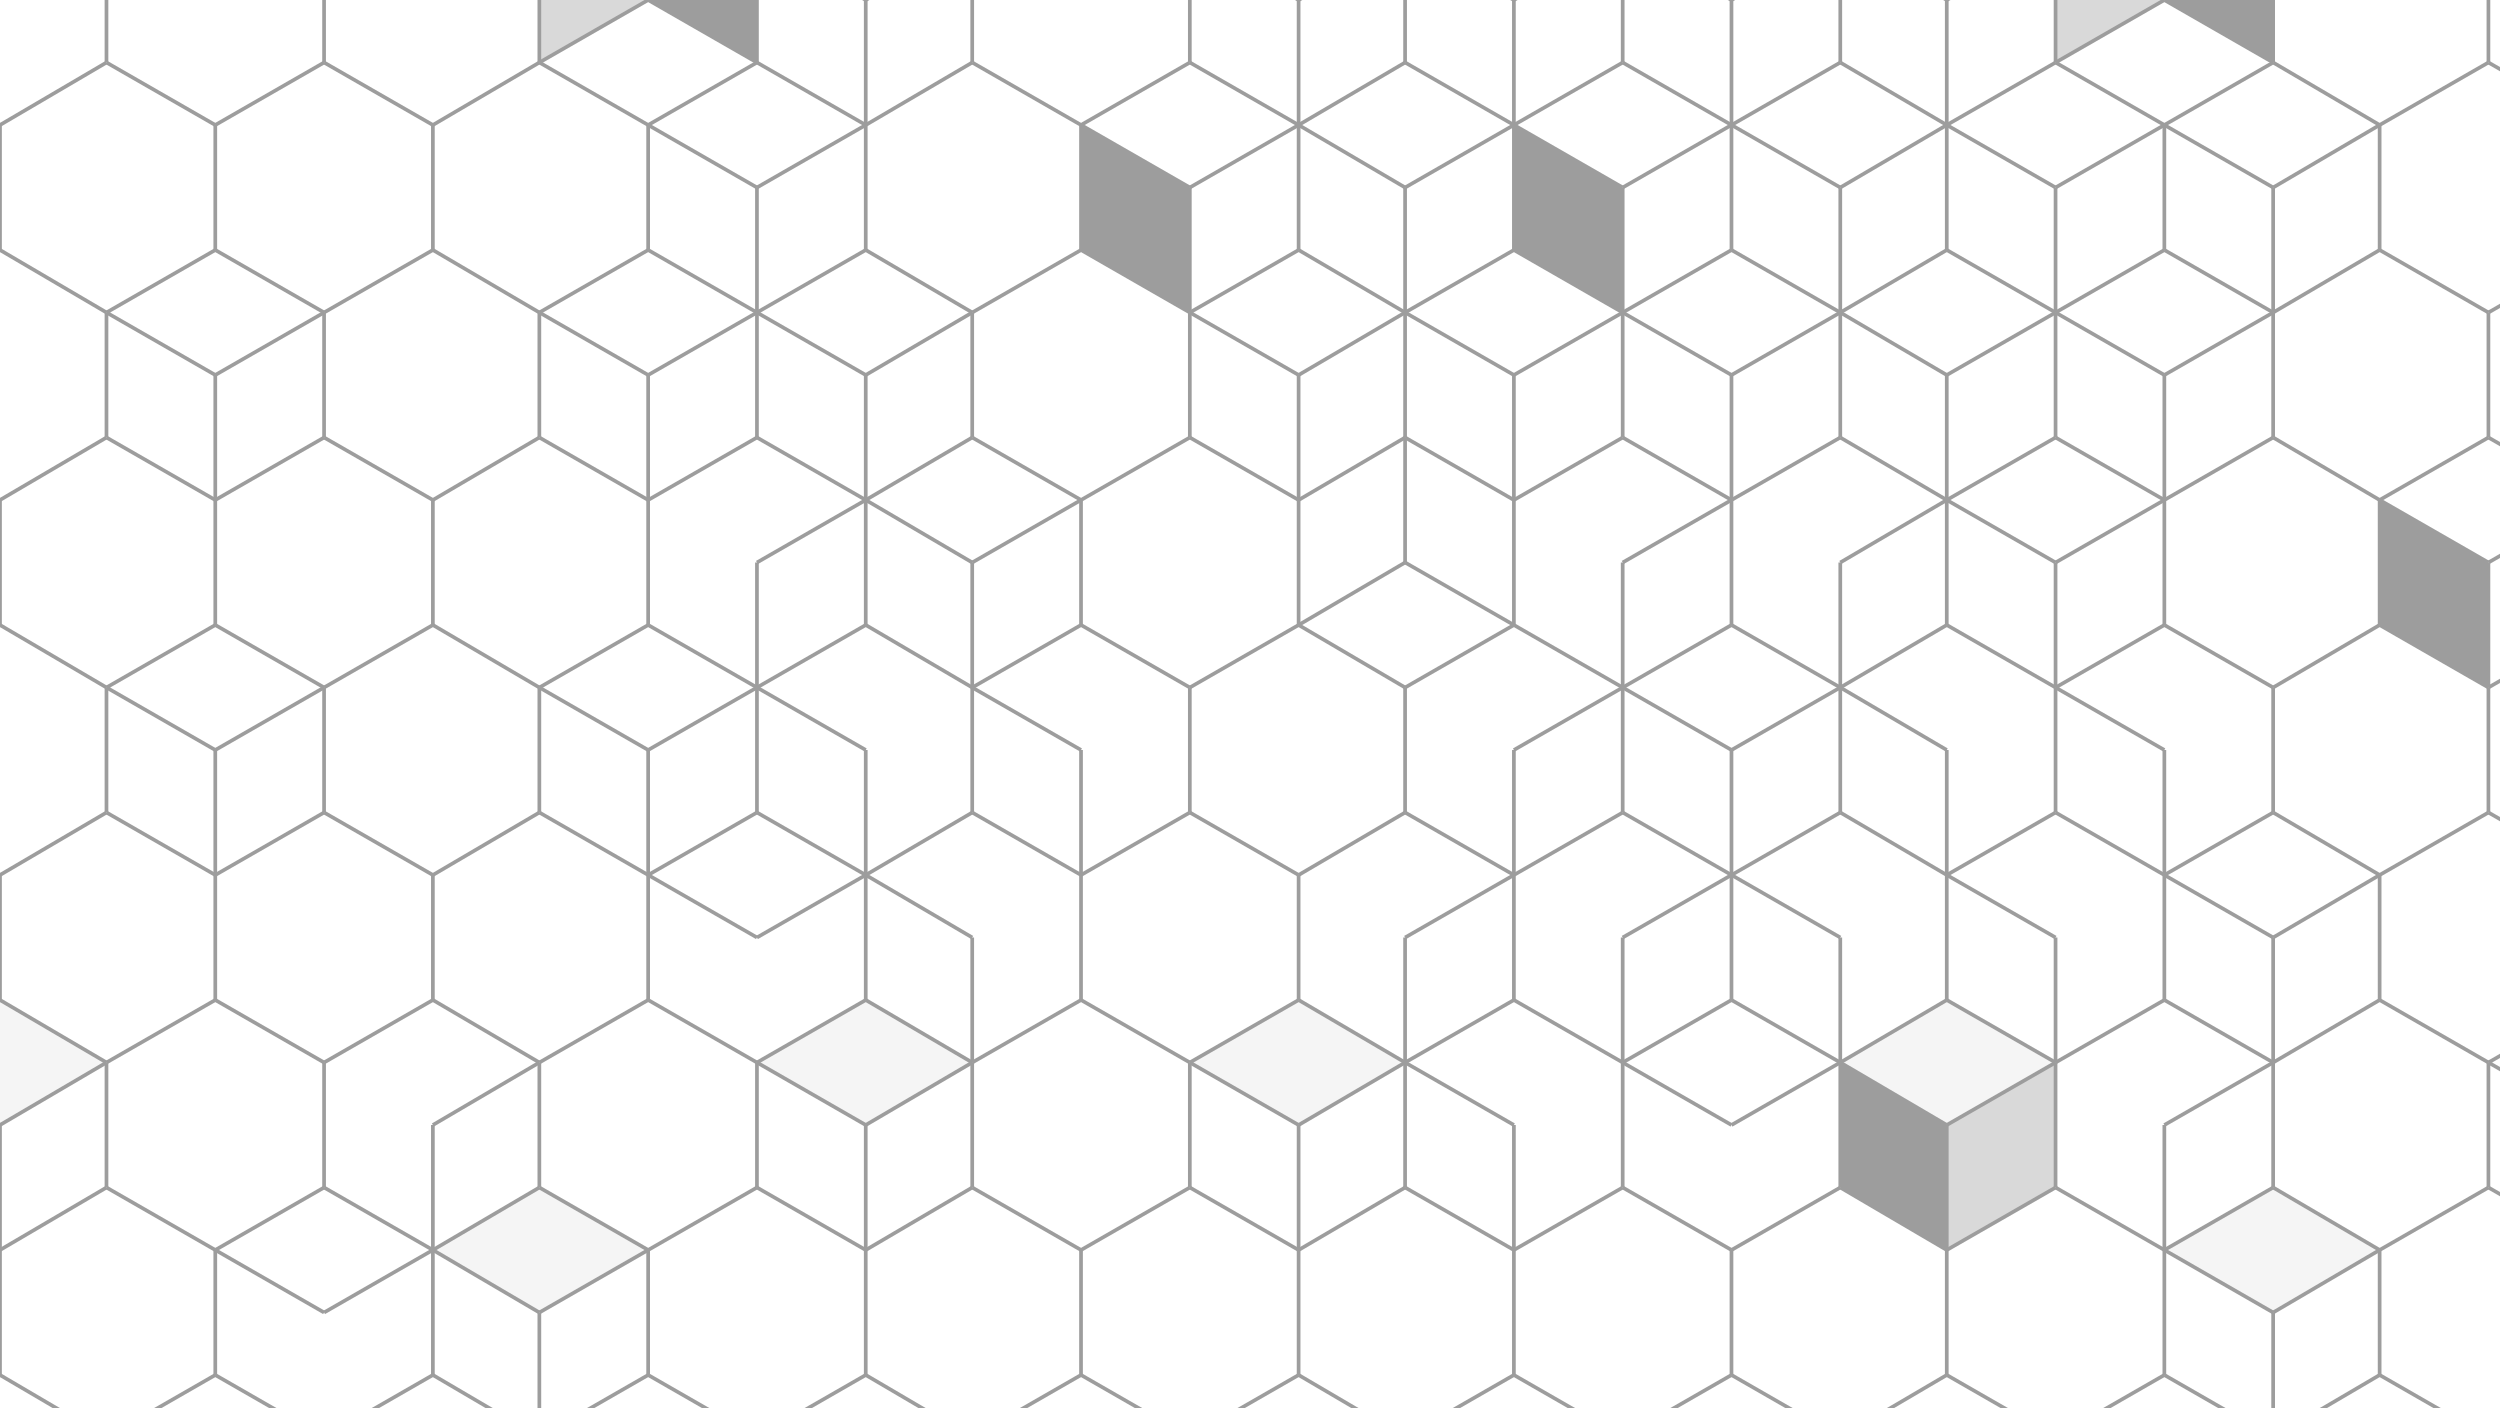
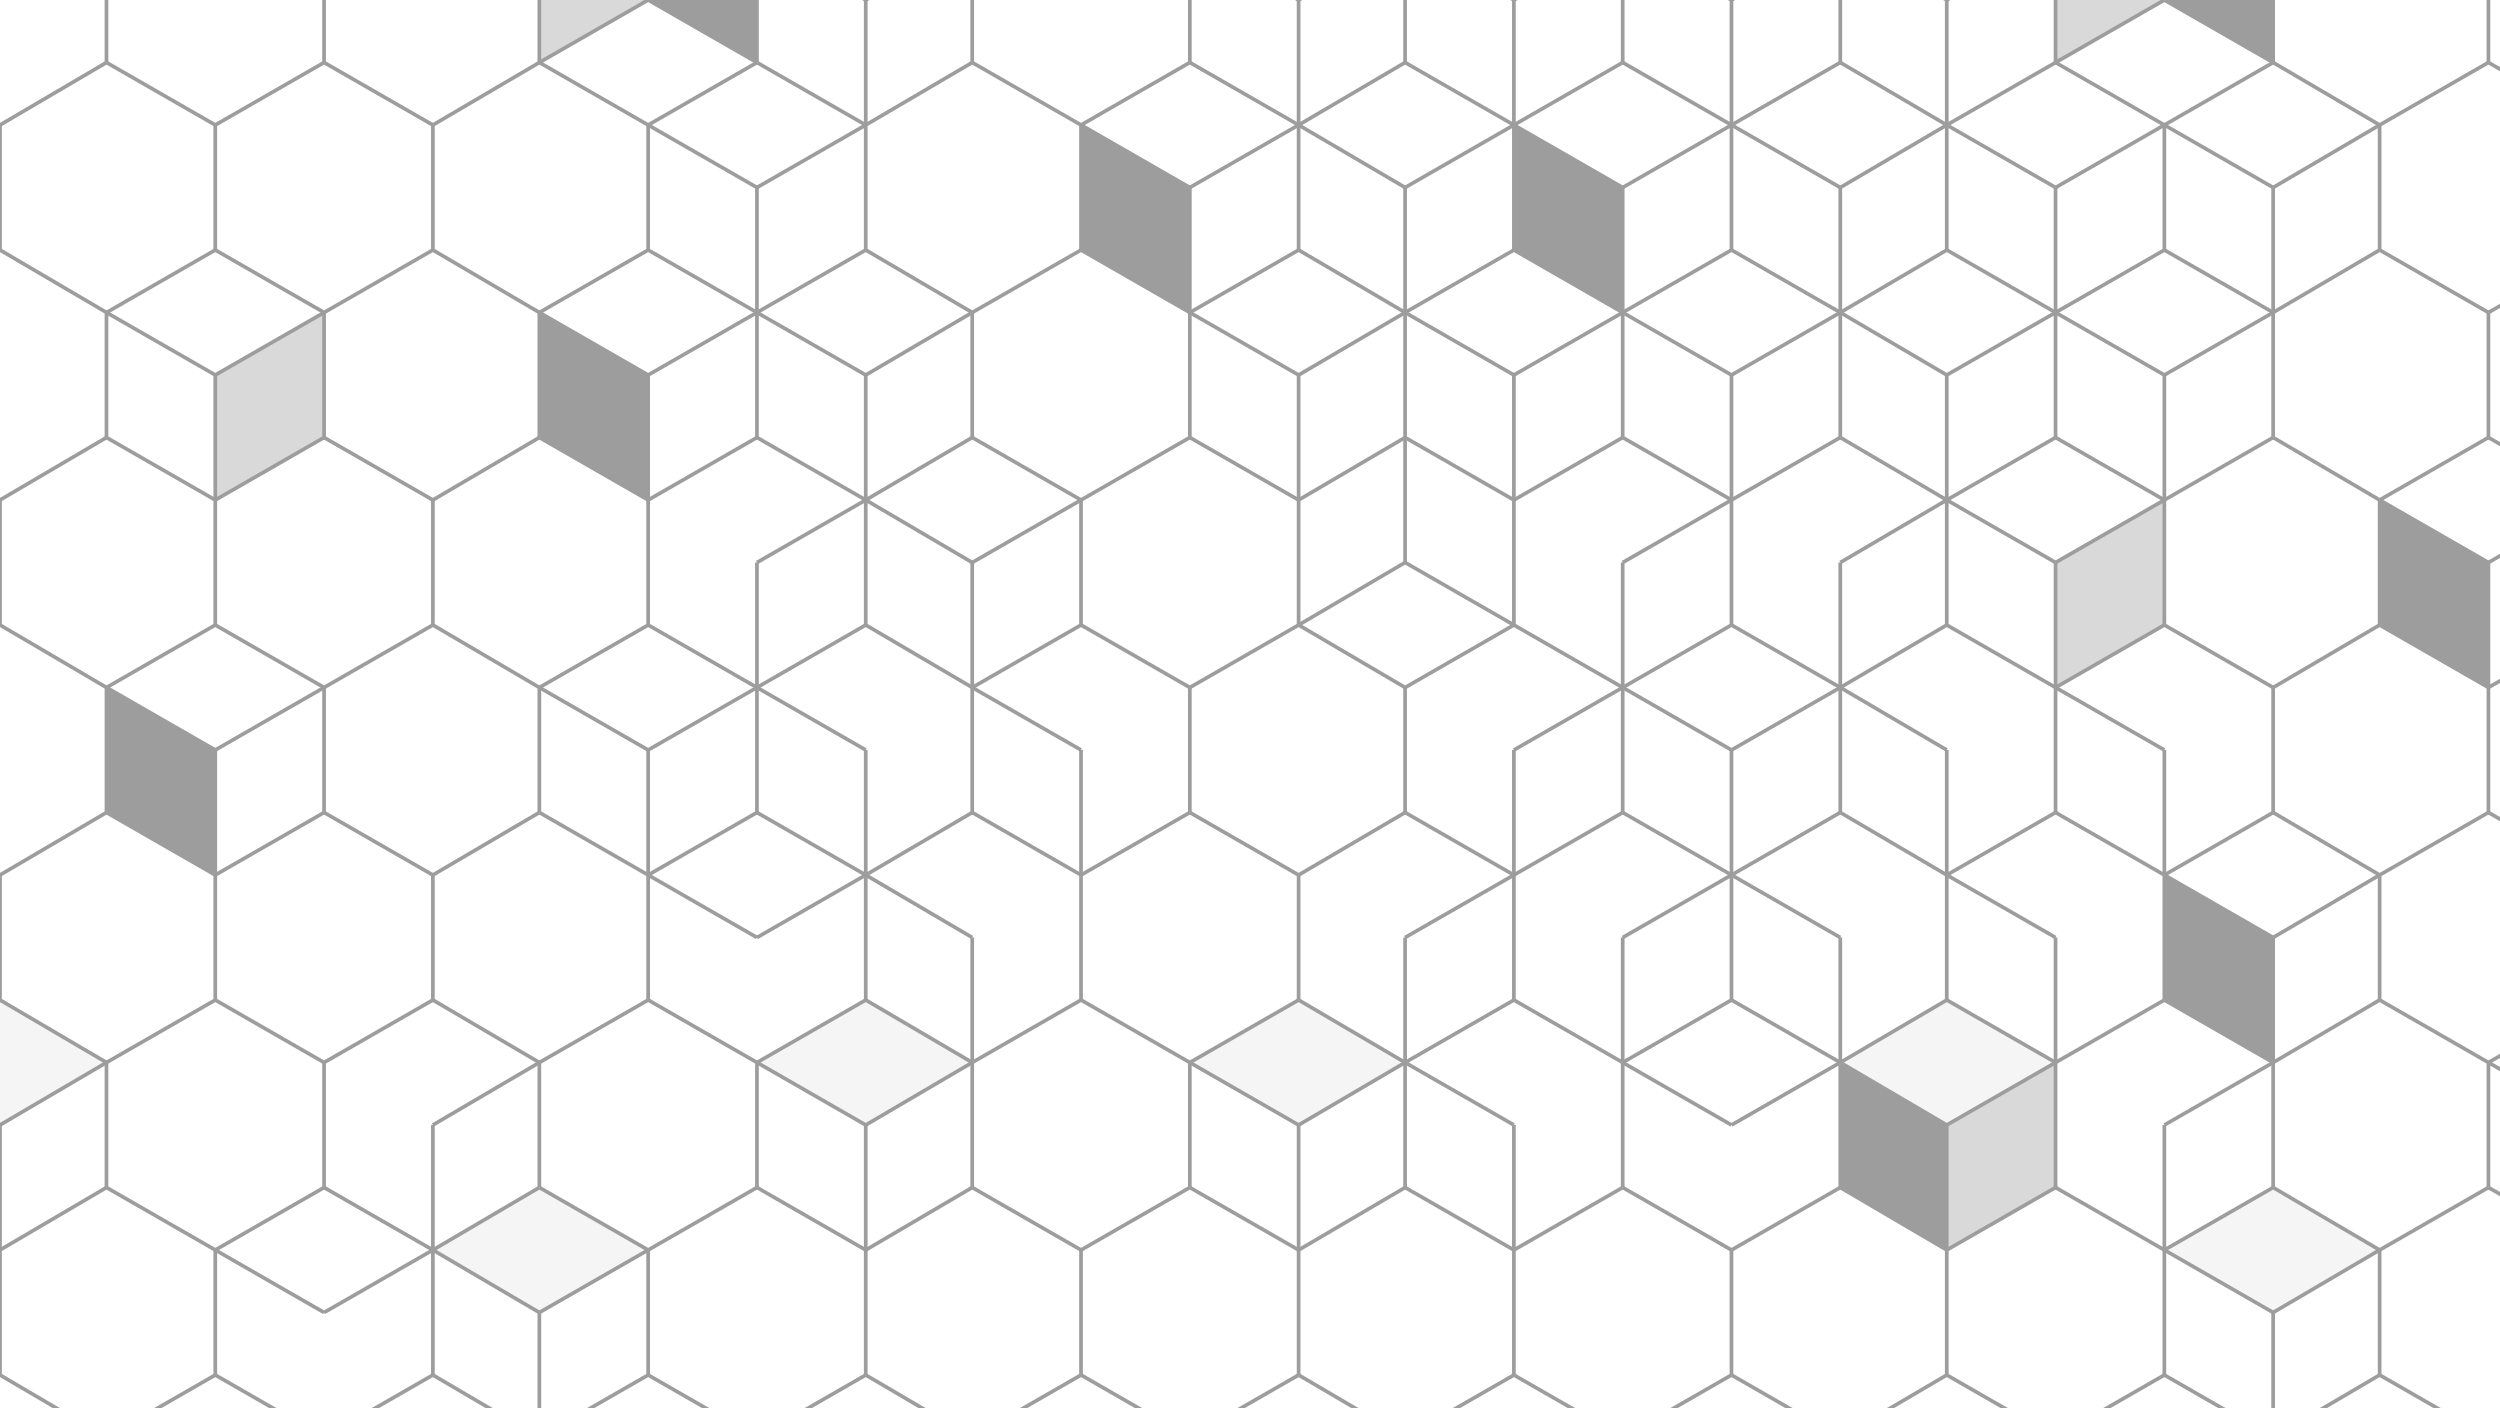
<svg xmlns="http://www.w3.org/2000/svg" width="1080" height="608" viewBox="0 0 1080 608">
  <g id="mesh">
    <g id="flaechen">
      <polygon points="-46,-81 -46,-27 -93,-54 -93,-108" fill="#9D9D9D" />
      <polygon points="-46,-81 0,-108 0,-54 -46,-27" fill="#D9D9D9" />
      <polygon points="-46,-81 -93,-108 -46,-135 0,-108" fill="#F5F5F5" />
      <polygon points="140,-81 187,-108 187,-54 140,-27" fill="#D9D9D9" />
      <polygon points="327,-81 280,-108 327,-135 374,-108" fill="#F5F5F5" />
      <polygon points="420,-81 420,-27 374,-54 374,-108" fill="#9D9D9D" />
      <polygon points="607,-81 607,-27 561,-54 561,-108" fill="#9D9D9D" />
      <polygon points="607,-81 654,-108 654,-54 607,-27" fill="#D9D9D9" />
      <polygon points="607,-81 561,-108 607,-135 654,-108" fill="#F5F5F5" />
      <polygon points="701,-81 748,-108 748,-54 701,-27" fill="#D9D9D9" />
      <polygon points="795,-81 748,-108 795,-135 841,-108" fill="#F5F5F5" />
      <polygon points="1075,-81 1075,-27 1028,-54 1028,-108" fill="#9D9D9D" />
      <polygon points="1262,-81 1262,-27 1215,-54 1215,-108" fill="#9D9D9D" />
      <polygon points="1262,-81 1309,-108 1309,-54 1262,-27" fill="#D9D9D9" />
      <polygon points="1262,-81 1215,-108 1262,-135 1309,-108" fill="#F5F5F5" />
      <polygon points="280,0 280,-54 233,-27 233,27" fill="#D9D9D9" />
      <polygon points="280,0 327,27 327,-27 280,-54" fill="#9D9D9D" />
      <polygon points="935,0 935,-54 888,-27 888,27" fill="#D9D9D9" />
      <polygon points="935,0 982,27 982,-27 935,-54" fill="#9D9D9D" />
      <polygon points="514,81 514,135 467,108 467,54" fill="#9D9D9D" />
      <polygon points="701,81 701,135 654,108 654,54" fill="#9D9D9D" />
      <polygon points="1169,81 1169,135 1122,108 1122,54" fill="#9D9D9D" />
      <polygon points="-93,162 -93,216 -140,189 -140,135" fill="#9D9D9D" />
+       <polygon points="93,162 140,135 140,189 93,216" fill="#D9D9D9" />
+       <polygon points="280,162 280,216 233,189 233,135" fill="#9D9D9D" />
      <polygon points="1215,162 1262,135 1262,189 1215,216" fill="#D9D9D9" />
+       <polygon points="888,243 935,216 935,270 888,297" fill="#D9D9D9" />
      <polygon points="1075,243 1075,297 1028,270 1028,216" fill="#9D9D9D" />
      <polygon points="-93,324 -93,270 -140,297 -140,351" fill="#D9D9D9" />
      <polygon points="-93,324 -46,351 -46,297 -93,270" fill="#9D9D9D" />
+       <polygon points="93,324 93,378 46,351 46,297" fill="#9D9D9D" />
      <polygon points="1215,324 1215,270 1169,297 1169,351" fill="#D9D9D9" />
      <polygon points="1215,324 1262,351 1262,297 1215,270" fill="#9D9D9D" />
+       <polygon points="982,405 982,459 935,432 935,378" fill="#9D9D9D" />
      <polygon points="0,486 -46,459 0,432 46,459" fill="#F5F5F5" />
      <polygon points="374,486 327,459 374,432 420,459" fill="#F5F5F5" />
      <polygon points="561,486 514,459 561,432 607,459" fill="#F5F5F5" />
      <polygon points="841,486 841,540 795,513 795,459" fill="#9D9D9D" />
      <polygon points="841,486 888,459 888,513 841,540" fill="#D9D9D9" />
      <polygon points="841,486 795,459 841,432 888,459" fill="#F5F5F5" />
      <polygon points="1122,486 1169,459 1169,513 1122,540" fill="#D9D9D9" />
      <polygon points="233,567 187,540 233,513 280,540" fill="#F5F5F5" />
      <polygon points="982,567 935,540 982,513 1028,540" fill="#F5F5F5" />
      <polygon points="1262,567 1262,621 1215,594 1215,540" fill="#9D9D9D" />
      <polygon points="-93,648 -93,702 -140,675 -140,621" fill="#9D9D9D" />
      <polygon points="748,648 748,702 701,675 701,621" fill="#9D9D9D" />
      <polygon points="1122,648 1075,621 1122,594 1169,621" fill="#F5F5F5" />
      <polygon points="46,729 46,783 0,756 0,702" fill="#9D9D9D" />
      <polygon points="46,729 93,702 93,756 46,783" fill="#D9D9D9" />
      <polygon points="46,729 0,702 46,675 93,702" fill="#F5F5F5" />
      <polygon points="327,729 280,702 327,675 374,702" fill="#F5F5F5" />
      <polygon points="514,729 514,783 467,756 467,702" fill="#9D9D9D" />
      <polygon points="514,729 561,702 561,756 514,783" fill="#D9D9D9" />
      <polygon points="514,729 467,702 514,675 561,702" fill="#F5F5F5" />
      <polygon points="982,729 1028,702 1028,756 982,783" fill="#D9D9D9" />
      <polygon points="1262,729 1262,783 1215,756 1215,702" fill="#9D9D9D" />
      <polygon points="1262,729 1309,702 1309,756 1262,783" fill="#D9D9D9" />
      <polygon points="1262,729 1215,702 1262,675 1309,702" fill="#F5F5F5" />
    </g>
    <g id="raster" stroke="#9D9D9D" stroke-width="1.6" fill="none">
      <line x1="-140" y1="-27" x2="-140" y2="27" />
      <line x1="-140" y1="-27" x2="-93" y2="-54" />
      <line x1="-140" y1="27" x2="-93" y2="54" />
      <line x1="-140" y1="135" x2="-140" y2="189" />
      <line x1="-140" y1="135" x2="-93" y2="108" />
      <line x1="-140" y1="189" x2="-93" y2="216" />
      <line x1="-140" y1="297" x2="-140" y2="351" />
      <line x1="-140" y1="297" x2="-93" y2="270" />
      <line x1="-140" y1="351" x2="-93" y2="378" />
      <line x1="-140" y1="459" x2="-140" y2="513" />
      <line x1="-140" y1="459" x2="-93" y2="432" />
      <line x1="-140" y1="513" x2="-93" y2="540" />
      <line x1="-140" y1="621" x2="-140" y2="675" />
      <line x1="-140" y1="621" x2="-93" y2="594" />
      <line x1="-140" y1="675" x2="-93" y2="702" />
      <line x1="-93" y1="-108" x2="-93" y2="-54" />
      <line x1="-93" y1="-108" x2="-46" y2="-135" />
      <line x1="-93" y1="-54" x2="-46" y2="-27" />
      <line x1="-93" y1="54" x2="-93" y2="108" />
      <line x1="-93" y1="54" x2="-46" y2="27" />
      <line x1="-93" y1="108" x2="-46" y2="135" />
      <line x1="-93" y1="216" x2="-93" y2="270" />
      <line x1="-93" y1="216" x2="-46" y2="189" />
      <line x1="-93" y1="270" x2="-46" y2="297" />
      <line x1="-93" y1="378" x2="-93" y2="432" />
      <line x1="-93" y1="378" x2="-46" y2="351" />
      <line x1="-93" y1="432" x2="-46" y2="459" />
      <line x1="-93" y1="540" x2="-93" y2="594" />
      <line x1="-93" y1="540" x2="-46" y2="513" />
      <line x1="-93" y1="594" x2="-46" y2="621" />
      <line x1="-93" y1="702" x2="-93" y2="756" />
      <line x1="-93" y1="702" x2="-46" y2="675" />
      <line x1="-93" y1="756" x2="-46" y2="783" />
      <line x1="-46" y1="-135" x2="0" y2="-108" />
      <line x1="-46" y1="-27" x2="-46" y2="27" />
      <line x1="-46" y1="-27" x2="0" y2="-54" />
      <line x1="-46" y1="27" x2="0" y2="54" />
      <line x1="-46" y1="135" x2="-46" y2="189" />
      <line x1="-46" y1="135" x2="0" y2="108" />
      <line x1="-46" y1="189" x2="0" y2="216" />
      <line x1="-46" y1="297" x2="-46" y2="351" />
      <line x1="-46" y1="297" x2="0" y2="270" />
      <line x1="-46" y1="351" x2="0" y2="378" />
      <line x1="-46" y1="459" x2="-46" y2="513" />
      <line x1="-46" y1="459" x2="0" y2="432" />
      <line x1="-46" y1="513" x2="0" y2="540" />
      <line x1="-46" y1="621" x2="-46" y2="675" />
      <line x1="-46" y1="621" x2="0" y2="594" />
      <line x1="-46" y1="675" x2="0" y2="702" />
      <line x1="-46" y1="783" x2="0" y2="756" />
      <line x1="0" y1="-108" x2="0" y2="-54" />
      <line x1="0" y1="-108" x2="46" y2="-135" />
      <line x1="0" y1="-54" x2="46" y2="-27" />
      <line x1="0" y1="54" x2="0" y2="108" />
      <line x1="0" y1="54" x2="46" y2="27" />
      <line x1="0" y1="108" x2="46" y2="135" />
      <line x1="0" y1="216" x2="0" y2="270" />
      <line x1="0" y1="216" x2="46" y2="189" />
      <line x1="0" y1="270" x2="46" y2="297" />
      <line x1="0" y1="378" x2="0" y2="432" />
      <line x1="0" y1="378" x2="46" y2="351" />
      <line x1="0" y1="432" x2="46" y2="459" />
      <line x1="0" y1="540" x2="0" y2="594" />
      <line x1="0" y1="540" x2="46" y2="513" />
      <line x1="0" y1="594" x2="46" y2="621" />
      <line x1="0" y1="702" x2="0" y2="756" />
      <line x1="0" y1="702" x2="46" y2="675" />
      <line x1="0" y1="756" x2="46" y2="783" />
      <line x1="46" y1="-135" x2="93" y2="-108" />
      <line x1="46" y1="-27" x2="46" y2="27" />
      <line x1="46" y1="-27" x2="93" y2="-54" />
      <line x1="46" y1="27" x2="93" y2="54" />
      <line x1="46" y1="135" x2="46" y2="189" />
      <line x1="46" y1="135" x2="93" y2="108" />
      <line x1="46" y1="189" x2="93" y2="216" />
      <line x1="46" y1="297" x2="46" y2="351" />
      <line x1="46" y1="297" x2="93" y2="270" />
      <line x1="46" y1="351" x2="93" y2="378" />
      <line x1="46" y1="459" x2="46" y2="513" />
      <line x1="46" y1="459" x2="93" y2="432" />
      <line x1="46" y1="513" x2="93" y2="540" />
      <line x1="46" y1="621" x2="46" y2="675" />
      <line x1="46" y1="621" x2="93" y2="594" />
      <line x1="46" y1="675" x2="93" y2="702" />
      <line x1="46" y1="783" x2="93" y2="756" />
      <line x1="93" y1="-108" x2="93" y2="-54" />
      <line x1="93" y1="-108" x2="140" y2="-135" />
      <line x1="93" y1="-54" x2="140" y2="-27" />
      <line x1="93" y1="54" x2="93" y2="108" />
      <line x1="93" y1="54" x2="140" y2="27" />
      <line x1="93" y1="108" x2="140" y2="135" />
      <line x1="93" y1="216" x2="93" y2="270" />
      <line x1="93" y1="216" x2="140" y2="189" />
      <line x1="93" y1="270" x2="140" y2="297" />
      <line x1="93" y1="378" x2="93" y2="432" />
      <line x1="93" y1="378" x2="140" y2="351" />
      <line x1="93" y1="432" x2="140" y2="459" />
      <line x1="93" y1="540" x2="93" y2="594" />
      <line x1="93" y1="540" x2="140" y2="513" />
      <line x1="93" y1="594" x2="140" y2="621" />
      <line x1="93" y1="702" x2="93" y2="756" />
      <line x1="93" y1="702" x2="140" y2="675" />
      <line x1="93" y1="756" x2="140" y2="783" />
      <line x1="140" y1="-135" x2="187" y2="-108" />
      <line x1="140" y1="-27" x2="140" y2="27" />
      <line x1="140" y1="-27" x2="187" y2="-54" />
      <line x1="140" y1="27" x2="187" y2="54" />
      <line x1="140" y1="135" x2="140" y2="189" />
      <line x1="140" y1="135" x2="187" y2="108" />
      <line x1="140" y1="189" x2="187" y2="216" />
      <line x1="140" y1="297" x2="140" y2="351" />
      <line x1="140" y1="297" x2="187" y2="270" />
      <line x1="140" y1="351" x2="187" y2="378" />
      <line x1="140" y1="459" x2="140" y2="513" />
      <line x1="140" y1="459" x2="187" y2="432" />
      <line x1="140" y1="513" x2="187" y2="540" />
      <line x1="140" y1="621" x2="140" y2="675" />
      <line x1="140" y1="621" x2="187" y2="594" />
      <line x1="140" y1="675" x2="187" y2="702" />
      <line x1="140" y1="783" x2="187" y2="756" />
      <line x1="187" y1="-108" x2="187" y2="-54" />
      <line x1="187" y1="-108" x2="233" y2="-135" />
      <line x1="187" y1="-54" x2="233" y2="-27" />
      <line x1="187" y1="54" x2="187" y2="108" />
      <line x1="187" y1="54" x2="233" y2="27" />
      <line x1="187" y1="108" x2="233" y2="135" />
      <line x1="187" y1="216" x2="187" y2="270" />
      <line x1="187" y1="216" x2="233" y2="189" />
      <line x1="187" y1="270" x2="233" y2="297" />
      <line x1="187" y1="378" x2="187" y2="432" />
      <line x1="187" y1="378" x2="233" y2="351" />
      <line x1="187" y1="432" x2="233" y2="459" />
      <line x1="187" y1="540" x2="187" y2="594" />
      <line x1="187" y1="540" x2="233" y2="513" />
      <line x1="187" y1="594" x2="233" y2="621" />
      <line x1="187" y1="702" x2="187" y2="756" />
      <line x1="187" y1="702" x2="233" y2="675" />
      <line x1="187" y1="756" x2="233" y2="783" />
      <line x1="233" y1="-135" x2="280" y2="-108" />
      <line x1="233" y1="-27" x2="233" y2="27" />
      <line x1="233" y1="-27" x2="280" y2="-54" />
      <line x1="233" y1="27" x2="280" y2="54" />
      <line x1="233" y1="135" x2="233" y2="189" />
      <line x1="233" y1="135" x2="280" y2="108" />
      <line x1="233" y1="189" x2="280" y2="216" />
      <line x1="233" y1="297" x2="233" y2="351" />
      <line x1="233" y1="297" x2="280" y2="270" />
      <line x1="233" y1="351" x2="280" y2="378" />
      <line x1="233" y1="459" x2="233" y2="513" />
      <line x1="233" y1="459" x2="280" y2="432" />
      <line x1="233" y1="513" x2="280" y2="540" />
      <line x1="233" y1="621" x2="233" y2="675" />
      <line x1="233" y1="621" x2="280" y2="594" />
      <line x1="233" y1="675" x2="280" y2="702" />
      <line x1="233" y1="783" x2="280" y2="756" />
      <line x1="280" y1="-108" x2="280" y2="-54" />
      <line x1="280" y1="-108" x2="327" y2="-135" />
      <line x1="280" y1="-54" x2="327" y2="-27" />
      <line x1="280" y1="54" x2="280" y2="108" />
      <line x1="280" y1="54" x2="327" y2="27" />
      <line x1="280" y1="108" x2="327" y2="135" />
      <line x1="280" y1="216" x2="280" y2="270" />
      <line x1="280" y1="216" x2="327" y2="189" />
      <line x1="280" y1="270" x2="327" y2="297" />
      <line x1="280" y1="378" x2="280" y2="432" />
      <line x1="280" y1="378" x2="327" y2="351" />
      <line x1="280" y1="432" x2="327" y2="459" />
      <line x1="280" y1="540" x2="280" y2="594" />
      <line x1="280" y1="540" x2="327" y2="513" />
      <line x1="280" y1="594" x2="327" y2="621" />
      <line x1="280" y1="702" x2="280" y2="756" />
      <line x1="280" y1="702" x2="327" y2="675" />
      <line x1="280" y1="756" x2="327" y2="783" />
      <line x1="327" y1="-135" x2="374" y2="-108" />
      <line x1="327" y1="-27" x2="327" y2="27" />
      <line x1="327" y1="-27" x2="374" y2="-54" />
      <line x1="327" y1="27" x2="374" y2="54" />
      <line x1="327" y1="135" x2="327" y2="189" />
      <line x1="327" y1="135" x2="374" y2="108" />
      <line x1="327" y1="189" x2="374" y2="216" />
      <line x1="327" y1="297" x2="327" y2="351" />
      <line x1="327" y1="297" x2="374" y2="270" />
      <line x1="327" y1="351" x2="374" y2="378" />
      <line x1="327" y1="459" x2="327" y2="513" />
      <line x1="327" y1="459" x2="374" y2="432" />
      <line x1="327" y1="513" x2="374" y2="540" />
      <line x1="327" y1="621" x2="327" y2="675" />
      <line x1="327" y1="621" x2="374" y2="594" />
      <line x1="327" y1="675" x2="374" y2="702" />
      <line x1="327" y1="783" x2="374" y2="756" />
      <line x1="374" y1="-108" x2="374" y2="-54" />
      <line x1="374" y1="-108" x2="420" y2="-135" />
      <line x1="374" y1="-54" x2="420" y2="-27" />
      <line x1="374" y1="54" x2="374" y2="108" />
      <line x1="374" y1="54" x2="420" y2="27" />
      <line x1="374" y1="108" x2="420" y2="135" />
      <line x1="374" y1="216" x2="374" y2="270" />
      <line x1="374" y1="216" x2="420" y2="189" />
      <line x1="374" y1="270" x2="420" y2="297" />
      <line x1="374" y1="378" x2="374" y2="432" />
      <line x1="374" y1="378" x2="420" y2="351" />
      <line x1="374" y1="432" x2="420" y2="459" />
      <line x1="374" y1="540" x2="374" y2="594" />
      <line x1="374" y1="540" x2="420" y2="513" />
      <line x1="374" y1="594" x2="420" y2="621" />
      <line x1="374" y1="702" x2="374" y2="756" />
      <line x1="374" y1="702" x2="420" y2="675" />
      <line x1="374" y1="756" x2="420" y2="783" />
      <line x1="420" y1="-135" x2="467" y2="-108" />
      <line x1="420" y1="-27" x2="420" y2="27" />
      <line x1="420" y1="-27" x2="467" y2="-54" />
      <line x1="420" y1="27" x2="467" y2="54" />
      <line x1="420" y1="135" x2="420" y2="189" />
      <line x1="420" y1="135" x2="467" y2="108" />
      <line x1="420" y1="189" x2="467" y2="216" />
      <line x1="420" y1="297" x2="420" y2="351" />
      <line x1="420" y1="297" x2="467" y2="270" />
      <line x1="420" y1="351" x2="467" y2="378" />
      <line x1="420" y1="459" x2="420" y2="513" />
      <line x1="420" y1="459" x2="467" y2="432" />
      <line x1="420" y1="513" x2="467" y2="540" />
      <line x1="420" y1="621" x2="420" y2="675" />
      <line x1="420" y1="621" x2="467" y2="594" />
      <line x1="420" y1="675" x2="467" y2="702" />
      <line x1="420" y1="783" x2="467" y2="756" />
      <line x1="467" y1="-108" x2="467" y2="-54" />
      <line x1="467" y1="-108" x2="514" y2="-135" />
      <line x1="467" y1="-54" x2="514" y2="-27" />
      <line x1="467" y1="54" x2="467" y2="108" />
      <line x1="467" y1="54" x2="514" y2="27" />
      <line x1="467" y1="108" x2="514" y2="135" />
      <line x1="467" y1="216" x2="467" y2="270" />
      <line x1="467" y1="216" x2="514" y2="189" />
      <line x1="467" y1="270" x2="514" y2="297" />
      <line x1="467" y1="378" x2="467" y2="432" />
      <line x1="467" y1="378" x2="514" y2="351" />
      <line x1="467" y1="432" x2="514" y2="459" />
      <line x1="467" y1="540" x2="467" y2="594" />
      <line x1="467" y1="540" x2="514" y2="513" />
      <line x1="467" y1="594" x2="514" y2="621" />
      <line x1="467" y1="702" x2="467" y2="756" />
      <line x1="467" y1="702" x2="514" y2="675" />
      <line x1="467" y1="756" x2="514" y2="783" />
      <line x1="514" y1="-135" x2="561" y2="-108" />
      <line x1="514" y1="-27" x2="514" y2="27" />
      <line x1="514" y1="-27" x2="561" y2="-54" />
      <line x1="514" y1="27" x2="561" y2="54" />
      <line x1="514" y1="135" x2="514" y2="189" />
      <line x1="514" y1="135" x2="561" y2="108" />
      <line x1="514" y1="189" x2="561" y2="216" />
      <line x1="514" y1="297" x2="514" y2="351" />
      <line x1="514" y1="297" x2="561" y2="270" />
      <line x1="514" y1="351" x2="561" y2="378" />
      <line x1="514" y1="459" x2="514" y2="513" />
      <line x1="514" y1="459" x2="561" y2="432" />
      <line x1="514" y1="513" x2="561" y2="540" />
      <line x1="514" y1="621" x2="514" y2="675" />
      <line x1="514" y1="621" x2="561" y2="594" />
      <line x1="514" y1="675" x2="561" y2="702" />
      <line x1="514" y1="783" x2="561" y2="756" />
      <line x1="561" y1="-108" x2="561" y2="-54" />
      <line x1="561" y1="-108" x2="607" y2="-135" />
      <line x1="561" y1="-54" x2="607" y2="-27" />
      <line x1="561" y1="54" x2="561" y2="108" />
      <line x1="561" y1="54" x2="607" y2="27" />
      <line x1="561" y1="108" x2="607" y2="135" />
      <line x1="561" y1="216" x2="561" y2="270" />
      <line x1="561" y1="216" x2="607" y2="189" />
      <line x1="561" y1="270" x2="607" y2="297" />
      <line x1="561" y1="378" x2="561" y2="432" />
      <line x1="561" y1="378" x2="607" y2="351" />
      <line x1="561" y1="432" x2="607" y2="459" />
      <line x1="561" y1="540" x2="561" y2="594" />
      <line x1="561" y1="540" x2="607" y2="513" />
      <line x1="561" y1="594" x2="607" y2="621" />
      <line x1="561" y1="702" x2="561" y2="756" />
      <line x1="561" y1="702" x2="607" y2="675" />
      <line x1="561" y1="756" x2="607" y2="783" />
      <line x1="607" y1="-135" x2="654" y2="-108" />
      <line x1="607" y1="-27" x2="607" y2="27" />
      <line x1="607" y1="-27" x2="654" y2="-54" />
      <line x1="607" y1="27" x2="654" y2="54" />
      <line x1="607" y1="135" x2="607" y2="189" />
      <line x1="607" y1="135" x2="654" y2="108" />
      <line x1="607" y1="189" x2="654" y2="216" />
      <line x1="607" y1="297" x2="607" y2="351" />
      <line x1="607" y1="297" x2="654" y2="270" />
      <line x1="607" y1="351" x2="654" y2="378" />
      <line x1="607" y1="459" x2="607" y2="513" />
      <line x1="607" y1="459" x2="654" y2="432" />
      <line x1="607" y1="513" x2="654" y2="540" />
      <line x1="607" y1="621" x2="607" y2="675" />
      <line x1="607" y1="621" x2="654" y2="594" />
      <line x1="607" y1="675" x2="654" y2="702" />
      <line x1="607" y1="783" x2="654" y2="756" />
      <line x1="654" y1="-108" x2="654" y2="-54" />
      <line x1="654" y1="-108" x2="701" y2="-135" />
      <line x1="654" y1="-54" x2="701" y2="-27" />
      <line x1="654" y1="54" x2="654" y2="108" />
      <line x1="654" y1="54" x2="701" y2="27" />
      <line x1="654" y1="108" x2="701" y2="135" />
      <line x1="654" y1="216" x2="654" y2="270" />
      <line x1="654" y1="216" x2="701" y2="189" />
      <line x1="654" y1="270" x2="701" y2="297" />
      <line x1="654" y1="378" x2="654" y2="432" />
      <line x1="654" y1="378" x2="701" y2="351" />
      <line x1="654" y1="432" x2="701" y2="459" />
      <line x1="654" y1="540" x2="654" y2="594" />
      <line x1="654" y1="540" x2="701" y2="513" />
      <line x1="654" y1="594" x2="701" y2="621" />
      <line x1="654" y1="702" x2="654" y2="756" />
      <line x1="654" y1="702" x2="701" y2="675" />
      <line x1="654" y1="756" x2="701" y2="783" />
      <line x1="701" y1="-135" x2="748" y2="-108" />
      <line x1="701" y1="-27" x2="701" y2="27" />
      <line x1="701" y1="-27" x2="748" y2="-54" />
      <line x1="701" y1="27" x2="748" y2="54" />
      <line x1="701" y1="135" x2="701" y2="189" />
      <line x1="701" y1="135" x2="748" y2="108" />
      <line x1="701" y1="189" x2="748" y2="216" />
      <line x1="701" y1="297" x2="701" y2="351" />
      <line x1="701" y1="297" x2="748" y2="270" />
      <line x1="701" y1="351" x2="748" y2="378" />
      <line x1="701" y1="459" x2="701" y2="513" />
      <line x1="701" y1="459" x2="748" y2="432" />
      <line x1="701" y1="513" x2="748" y2="540" />
      <line x1="701" y1="621" x2="701" y2="675" />
      <line x1="701" y1="621" x2="748" y2="594" />
      <line x1="701" y1="675" x2="748" y2="702" />
      <line x1="701" y1="783" x2="748" y2="756" />
      <line x1="748" y1="-108" x2="748" y2="-54" />
      <line x1="748" y1="-108" x2="795" y2="-135" />
      <line x1="748" y1="-54" x2="795" y2="-27" />
      <line x1="748" y1="54" x2="748" y2="108" />
      <line x1="748" y1="54" x2="795" y2="27" />
      <line x1="748" y1="108" x2="795" y2="135" />
      <line x1="748" y1="216" x2="748" y2="270" />
      <line x1="748" y1="216" x2="795" y2="189" />
      <line x1="748" y1="270" x2="795" y2="297" />
      <line x1="748" y1="378" x2="748" y2="432" />
      <line x1="748" y1="378" x2="795" y2="351" />
      <line x1="748" y1="432" x2="795" y2="459" />
      <line x1="748" y1="540" x2="748" y2="594" />
      <line x1="748" y1="540" x2="795" y2="513" />
      <line x1="748" y1="594" x2="795" y2="621" />
      <line x1="748" y1="702" x2="748" y2="756" />
      <line x1="748" y1="702" x2="795" y2="675" />
      <line x1="748" y1="756" x2="795" y2="783" />
      <line x1="795" y1="-135" x2="841" y2="-108" />
      <line x1="795" y1="-27" x2="795" y2="27" />
      <line x1="795" y1="-27" x2="841" y2="-54" />
      <line x1="795" y1="27" x2="841" y2="54" />
      <line x1="795" y1="135" x2="795" y2="189" />
      <line x1="795" y1="135" x2="841" y2="108" />
      <line x1="795" y1="189" x2="841" y2="216" />
      <line x1="795" y1="297" x2="795" y2="351" />
      <line x1="795" y1="297" x2="841" y2="270" />
      <line x1="795" y1="351" x2="841" y2="378" />
      <line x1="795" y1="459" x2="795" y2="513" />
      <line x1="795" y1="459" x2="841" y2="432" />
      <line x1="795" y1="513" x2="841" y2="540" />
      <line x1="795" y1="621" x2="795" y2="675" />
      <line x1="795" y1="621" x2="841" y2="594" />
      <line x1="795" y1="675" x2="841" y2="702" />
      <line x1="795" y1="783" x2="841" y2="756" />
      <line x1="841" y1="-108" x2="841" y2="-54" />
      <line x1="841" y1="-108" x2="888" y2="-135" />
      <line x1="841" y1="-54" x2="888" y2="-27" />
      <line x1="841" y1="54" x2="841" y2="108" />
      <line x1="841" y1="54" x2="888" y2="27" />
      <line x1="841" y1="108" x2="888" y2="135" />
      <line x1="841" y1="216" x2="841" y2="270" />
      <line x1="841" y1="216" x2="888" y2="189" />
      <line x1="841" y1="270" x2="888" y2="297" />
      <line x1="841" y1="378" x2="841" y2="432" />
      <line x1="841" y1="378" x2="888" y2="351" />
      <line x1="841" y1="432" x2="888" y2="459" />
      <line x1="841" y1="540" x2="841" y2="594" />
      <line x1="841" y1="540" x2="888" y2="513" />
      <line x1="841" y1="594" x2="888" y2="621" />
      <line x1="841" y1="702" x2="841" y2="756" />
      <line x1="841" y1="702" x2="888" y2="675" />
      <line x1="841" y1="756" x2="888" y2="783" />
      <line x1="888" y1="-135" x2="935" y2="-108" />
      <line x1="888" y1="-27" x2="888" y2="27" />
      <line x1="888" y1="-27" x2="935" y2="-54" />
      <line x1="888" y1="27" x2="935" y2="54" />
      <line x1="888" y1="135" x2="888" y2="189" />
      <line x1="888" y1="135" x2="935" y2="108" />
      <line x1="888" y1="189" x2="935" y2="216" />
      <line x1="888" y1="297" x2="888" y2="351" />
      <line x1="888" y1="297" x2="935" y2="270" />
      <line x1="888" y1="351" x2="935" y2="378" />
      <line x1="888" y1="459" x2="888" y2="513" />
      <line x1="888" y1="459" x2="935" y2="432" />
      <line x1="888" y1="513" x2="935" y2="540" />
      <line x1="888" y1="621" x2="888" y2="675" />
      <line x1="888" y1="621" x2="935" y2="594" />
      <line x1="888" y1="675" x2="935" y2="702" />
      <line x1="888" y1="783" x2="935" y2="756" />
      <line x1="935" y1="-108" x2="935" y2="-54" />
      <line x1="935" y1="-108" x2="982" y2="-135" />
      <line x1="935" y1="-54" x2="982" y2="-27" />
      <line x1="935" y1="54" x2="935" y2="108" />
      <line x1="935" y1="54" x2="982" y2="27" />
      <line x1="935" y1="108" x2="982" y2="135" />
      <line x1="935" y1="216" x2="935" y2="270" />
      <line x1="935" y1="216" x2="982" y2="189" />
      <line x1="935" y1="270" x2="982" y2="297" />
      <line x1="935" y1="378" x2="935" y2="432" />
      <line x1="935" y1="378" x2="982" y2="351" />
      <line x1="935" y1="432" x2="982" y2="459" />
      <line x1="935" y1="540" x2="935" y2="594" />
      <line x1="935" y1="540" x2="982" y2="513" />
      <line x1="935" y1="594" x2="982" y2="621" />
      <line x1="935" y1="702" x2="935" y2="756" />
      <line x1="935" y1="702" x2="982" y2="675" />
      <line x1="935" y1="756" x2="982" y2="783" />
      <line x1="982" y1="-135" x2="1028" y2="-108" />
      <line x1="982" y1="-27" x2="982" y2="27" />
      <line x1="982" y1="-27" x2="1028" y2="-54" />
      <line x1="982" y1="27" x2="1028" y2="54" />
      <line x1="982" y1="135" x2="982" y2="189" />
      <line x1="982" y1="135" x2="1028" y2="108" />
      <line x1="982" y1="189" x2="1028" y2="216" />
      <line x1="982" y1="297" x2="982" y2="351" />
      <line x1="982" y1="297" x2="1028" y2="270" />
      <line x1="982" y1="351" x2="1028" y2="378" />
      <line x1="982" y1="459" x2="982" y2="513" />
      <line x1="982" y1="459" x2="1028" y2="432" />
      <line x1="982" y1="513" x2="1028" y2="540" />
      <line x1="982" y1="621" x2="982" y2="675" />
      <line x1="982" y1="621" x2="1028" y2="594" />
      <line x1="982" y1="675" x2="1028" y2="702" />
      <line x1="982" y1="783" x2="1028" y2="756" />
      <line x1="1028" y1="-108" x2="1028" y2="-54" />
      <line x1="1028" y1="-108" x2="1075" y2="-135" />
      <line x1="1028" y1="-54" x2="1075" y2="-27" />
      <line x1="1028" y1="54" x2="1028" y2="108" />
      <line x1="1028" y1="54" x2="1075" y2="27" />
      <line x1="1028" y1="108" x2="1075" y2="135" />
      <line x1="1028" y1="216" x2="1028" y2="270" />
      <line x1="1028" y1="216" x2="1075" y2="189" />
      <line x1="1028" y1="270" x2="1075" y2="297" />
      <line x1="1028" y1="378" x2="1028" y2="432" />
      <line x1="1028" y1="378" x2="1075" y2="351" />
      <line x1="1028" y1="432" x2="1075" y2="459" />
      <line x1="1028" y1="540" x2="1028" y2="594" />
      <line x1="1028" y1="540" x2="1075" y2="513" />
      <line x1="1028" y1="594" x2="1075" y2="621" />
      <line x1="1028" y1="702" x2="1028" y2="756" />
      <line x1="1028" y1="702" x2="1075" y2="675" />
      <line x1="1028" y1="756" x2="1075" y2="783" />
      <line x1="1075" y1="-135" x2="1122" y2="-108" />
      <line x1="1075" y1="-27" x2="1075" y2="27" />
      <line x1="1075" y1="-27" x2="1122" y2="-54" />
      <line x1="1075" y1="27" x2="1122" y2="54" />
      <line x1="1075" y1="135" x2="1075" y2="189" />
      <line x1="1075" y1="135" x2="1122" y2="108" />
      <line x1="1075" y1="189" x2="1122" y2="216" />
      <line x1="1075" y1="297" x2="1075" y2="351" />
      <line x1="1075" y1="297" x2="1122" y2="270" />
      <line x1="1075" y1="351" x2="1122" y2="378" />
      <line x1="1075" y1="459" x2="1075" y2="513" />
      <line x1="1075" y1="459" x2="1122" y2="432" />
      <line x1="1075" y1="513" x2="1122" y2="540" />
      <line x1="1075" y1="621" x2="1075" y2="675" />
      <line x1="1075" y1="621" x2="1122" y2="594" />
      <line x1="1075" y1="675" x2="1122" y2="702" />
      <line x1="1075" y1="783" x2="1122" y2="756" />
      <line x1="1122" y1="-108" x2="1122" y2="-54" />
      <line x1="1122" y1="-108" x2="1169" y2="-135" />
      <line x1="1122" y1="-54" x2="1169" y2="-27" />
      <line x1="1122" y1="54" x2="1122" y2="108" />
      <line x1="1122" y1="54" x2="1169" y2="27" />
      <line x1="1122" y1="108" x2="1169" y2="135" />
      <line x1="1122" y1="216" x2="1122" y2="270" />
      <line x1="1122" y1="216" x2="1169" y2="189" />
      <line x1="1122" y1="270" x2="1169" y2="297" />
      <line x1="1122" y1="378" x2="1122" y2="432" />
      <line x1="1122" y1="378" x2="1169" y2="351" />
      <line x1="1122" y1="432" x2="1169" y2="459" />
      <line x1="1122" y1="540" x2="1122" y2="594" />
      <line x1="1122" y1="540" x2="1169" y2="513" />
      <line x1="1122" y1="594" x2="1169" y2="621" />
      <line x1="1122" y1="702" x2="1122" y2="756" />
      <line x1="1122" y1="702" x2="1169" y2="675" />
      <line x1="1122" y1="756" x2="1169" y2="783" />
      <line x1="1169" y1="-135" x2="1215" y2="-108" />
      <line x1="1169" y1="-27" x2="1169" y2="27" />
      <line x1="1169" y1="-27" x2="1215" y2="-54" />
      <line x1="1169" y1="27" x2="1215" y2="54" />
      <line x1="1169" y1="135" x2="1169" y2="189" />
      <line x1="1169" y1="135" x2="1215" y2="108" />
      <line x1="1169" y1="189" x2="1215" y2="216" />
      <line x1="1169" y1="297" x2="1169" y2="351" />
      <line x1="1169" y1="297" x2="1215" y2="270" />
      <line x1="1169" y1="351" x2="1215" y2="378" />
      <line x1="1169" y1="459" x2="1169" y2="513" />
      <line x1="1169" y1="459" x2="1215" y2="432" />
      <line x1="1169" y1="513" x2="1215" y2="540" />
      <line x1="1169" y1="621" x2="1169" y2="675" />
      <line x1="1169" y1="621" x2="1215" y2="594" />
      <line x1="1169" y1="675" x2="1215" y2="702" />
      <line x1="1169" y1="783" x2="1215" y2="756" />
      <line x1="1215" y1="-108" x2="1215" y2="-54" />
      <line x1="1215" y1="-108" x2="1262" y2="-135" />
      <line x1="1215" y1="-54" x2="1262" y2="-27" />
      <line x1="1215" y1="54" x2="1215" y2="108" />
      <line x1="1215" y1="54" x2="1262" y2="27" />
      <line x1="1215" y1="108" x2="1262" y2="135" />
      <line x1="1215" y1="216" x2="1215" y2="270" />
      <line x1="1215" y1="216" x2="1262" y2="189" />
      <line x1="1215" y1="270" x2="1262" y2="297" />
      <line x1="1215" y1="378" x2="1215" y2="432" />
      <line x1="1215" y1="378" x2="1262" y2="351" />
      <line x1="1215" y1="432" x2="1262" y2="459" />
      <line x1="1215" y1="540" x2="1215" y2="594" />
      <line x1="1215" y1="540" x2="1262" y2="513" />
      <line x1="1215" y1="594" x2="1262" y2="621" />
      <line x1="1215" y1="702" x2="1215" y2="756" />
      <line x1="1215" y1="702" x2="1262" y2="675" />
      <line x1="1215" y1="756" x2="1262" y2="783" />
      <line x1="1262" y1="-135" x2="1309" y2="-108" />
      <line x1="1262" y1="-27" x2="1262" y2="27" />
      <line x1="1262" y1="-27" x2="1309" y2="-54" />
      <line x1="1262" y1="27" x2="1309" y2="54" />
      <line x1="1262" y1="135" x2="1262" y2="189" />
      <line x1="1262" y1="135" x2="1309" y2="108" />
      <line x1="1262" y1="189" x2="1309" y2="216" />
      <line x1="1262" y1="297" x2="1262" y2="351" />
      <line x1="1262" y1="297" x2="1309" y2="270" />
      <line x1="1262" y1="351" x2="1309" y2="378" />
      <line x1="1262" y1="459" x2="1262" y2="513" />
      <line x1="1262" y1="459" x2="1309" y2="432" />
      <line x1="1262" y1="513" x2="1309" y2="540" />
      <line x1="1262" y1="621" x2="1262" y2="675" />
      <line x1="1262" y1="621" x2="1309" y2="594" />
      <line x1="1262" y1="675" x2="1309" y2="702" />
      <line x1="1262" y1="783" x2="1309" y2="756" />
      <line x1="1309" y1="-108" x2="1309" y2="-54" />
      <line x1="1309" y1="54" x2="1309" y2="108" />
      <line x1="1309" y1="216" x2="1309" y2="270" />
      <line x1="1309" y1="378" x2="1309" y2="432" />
      <line x1="1309" y1="540" x2="1309" y2="594" />
      <line x1="1309" y1="702" x2="1309" y2="756" />
      <line x1="-93" y1="0" x2="-140" y2="-27" />
      <line x1="-93" y1="0" x2="-93" y2="54" />
      <line x1="-93" y1="0" x2="-46" y2="-27" />
      <line x1="-93" y1="162" x2="-140" y2="135" />
      <line x1="-93" y1="162" x2="-93" y2="216" />
      <line x1="-93" y1="162" x2="-46" y2="135" />
      <line x1="-93" y1="324" x2="-140" y2="351" />
      <line x1="-93" y1="324" x2="-93" y2="270" />
      <line x1="-93" y1="324" x2="-46" y2="351" />
      <line x1="-93" y1="648" x2="-140" y2="621" />
      <line x1="-93" y1="648" x2="-93" y2="702" />
      <line x1="-93" y1="648" x2="-46" y2="621" />
      <line x1="-46" y1="-81" x2="-93" y2="-108" />
      <line x1="-46" y1="-81" x2="-46" y2="-27" />
      <line x1="-46" y1="-81" x2="0" y2="-108" />
      <line x1="-46" y1="81" x2="-93" y2="54" />
      <line x1="-46" y1="81" x2="-46" y2="135" />
      <line x1="-46" y1="81" x2="0" y2="54" />
      <line x1="-46" y1="243" x2="-93" y2="216" />
      <line x1="-46" y1="243" x2="-46" y2="297" />
      <line x1="-46" y1="405" x2="-93" y2="378" />
      <line x1="-46" y1="405" x2="0" y2="378" />
      <line x1="-46" y1="567" x2="-46" y2="621" />
      <line x1="-46" y1="567" x2="0" y2="540" />
      <line x1="0" y1="486" x2="-46" y2="459" />
      <line x1="0" y1="486" x2="0" y2="540" />
      <line x1="0" y1="486" x2="46" y2="459" />
      <line x1="46" y1="729" x2="0" y2="702" />
      <line x1="46" y1="729" x2="46" y2="783" />
      <line x1="46" y1="729" x2="93" y2="702" />
      <line x1="93" y1="162" x2="46" y2="135" />
      <line x1="93" y1="162" x2="93" y2="216" />
      <line x1="93" y1="162" x2="140" y2="135" />
      <line x1="93" y1="324" x2="46" y2="297" />
      <line x1="93" y1="324" x2="93" y2="378" />
      <line x1="93" y1="324" x2="140" y2="297" />
      <line x1="140" y1="-81" x2="93" y2="-108" />
      <line x1="140" y1="-81" x2="140" y2="-27" />
      <line x1="140" y1="-81" x2="187" y2="-108" />
      <line x1="140" y1="567" x2="93" y2="540" />
      <line x1="140" y1="567" x2="187" y2="540" />
      <line x1="187" y1="486" x2="187" y2="540" />
      <line x1="187" y1="486" x2="233" y2="459" />
      <line x1="233" y1="567" x2="187" y2="540" />
      <line x1="233" y1="567" x2="233" y2="621" />
      <line x1="233" y1="567" x2="280" y2="540" />
      <line x1="280" y1="0" x2="233" y2="27" />
      <line x1="280" y1="0" x2="280" y2="-54" />
      <line x1="280" y1="0" x2="327" y2="27" />
      <line x1="280" y1="162" x2="233" y2="135" />
      <line x1="280" y1="162" x2="280" y2="216" />
      <line x1="280" y1="162" x2="327" y2="135" />
      <line x1="280" y1="324" x2="233" y2="297" />
      <line x1="280" y1="324" x2="280" y2="378" />
      <line x1="280" y1="324" x2="327" y2="297" />
      <line x1="327" y1="-81" x2="280" y2="-108" />
      <line x1="327" y1="-81" x2="327" y2="-27" />
      <line x1="327" y1="-81" x2="374" y2="-108" />
      <line x1="327" y1="81" x2="280" y2="54" />
      <line x1="327" y1="81" x2="327" y2="135" />
      <line x1="327" y1="81" x2="374" y2="54" />
      <line x1="327" y1="243" x2="327" y2="297" />
      <line x1="327" y1="243" x2="374" y2="216" />
      <line x1="327" y1="405" x2="280" y2="378" />
      <line x1="327" y1="405" x2="374" y2="378" />
      <line x1="327" y1="729" x2="280" y2="702" />
      <line x1="327" y1="729" x2="327" y2="783" />
      <line x1="327" y1="729" x2="374" y2="702" />
      <line x1="374" y1="0" x2="327" y2="-27" />
      <line x1="374" y1="0" x2="374" y2="54" />
      <line x1="374" y1="0" x2="420" y2="-27" />
      <line x1="374" y1="162" x2="327" y2="135" />
      <line x1="374" y1="162" x2="374" y2="216" />
      <line x1="374" y1="162" x2="420" y2="135" />
      <line x1="374" y1="324" x2="327" y2="297" />
      <line x1="374" y1="324" x2="374" y2="378" />
      <line x1="374" y1="486" x2="327" y2="459" />
      <line x1="374" y1="486" x2="374" y2="540" />
      <line x1="374" y1="486" x2="420" y2="459" />
      <line x1="420" y1="-81" x2="374" y2="-108" />
      <line x1="420" y1="-81" x2="420" y2="-27" />
      <line x1="420" y1="-81" x2="467" y2="-108" />
      <line x1="420" y1="243" x2="374" y2="216" />
      <line x1="420" y1="243" x2="420" y2="297" />
      <line x1="420" y1="243" x2="467" y2="216" />
      <line x1="420" y1="405" x2="374" y2="378" />
      <line x1="420" y1="405" x2="420" y2="459" />
      <line x1="467" y1="324" x2="420" y2="297" />
      <line x1="467" y1="324" x2="467" y2="378" />
      <line x1="514" y1="81" x2="467" y2="54" />
      <line x1="514" y1="81" x2="514" y2="135" />
      <line x1="514" y1="81" x2="561" y2="54" />
      <line x1="514" y1="729" x2="467" y2="702" />
      <line x1="514" y1="729" x2="514" y2="783" />
      <line x1="514" y1="729" x2="561" y2="702" />
      <line x1="561" y1="0" x2="514" y2="-27" />
      <line x1="561" y1="0" x2="561" y2="54" />
      <line x1="561" y1="0" x2="607" y2="-27" />
      <line x1="561" y1="162" x2="514" y2="135" />
      <line x1="561" y1="162" x2="561" y2="216" />
      <line x1="561" y1="162" x2="607" y2="135" />
      <line x1="561" y1="486" x2="514" y2="459" />
      <line x1="561" y1="486" x2="561" y2="540" />
      <line x1="561" y1="486" x2="607" y2="459" />
      <line x1="607" y1="-81" x2="561" y2="-108" />
      <line x1="607" y1="-81" x2="607" y2="-27" />
      <line x1="607" y1="-81" x2="654" y2="-108" />
      <line x1="607" y1="81" x2="561" y2="54" />
      <line x1="607" y1="81" x2="607" y2="135" />
      <line x1="607" y1="81" x2="654" y2="54" />
      <line x1="607" y1="243" x2="561" y2="270" />
      <line x1="607" y1="243" x2="607" y2="189" />
      <line x1="607" y1="243" x2="654" y2="270" />
      <line x1="607" y1="405" x2="607" y2="459" />
      <line x1="607" y1="405" x2="654" y2="378" />
      <line x1="654" y1="0" x2="607" y2="-27" />
      <line x1="654" y1="0" x2="654" y2="54" />
      <line x1="654" y1="0" x2="701" y2="-27" />
      <line x1="654" y1="162" x2="607" y2="135" />
      <line x1="654" y1="162" x2="654" y2="216" />
      <line x1="654" y1="162" x2="701" y2="135" />
      <line x1="654" y1="324" x2="654" y2="378" />
      <line x1="654" y1="324" x2="701" y2="297" />
      <line x1="654" y1="486" x2="607" y2="459" />
      <line x1="654" y1="486" x2="654" y2="540" />
      <line x1="701" y1="-81" x2="654" y2="-108" />
      <line x1="701" y1="-81" x2="701" y2="-27" />
      <line x1="701" y1="-81" x2="748" y2="-108" />
      <line x1="701" y1="81" x2="654" y2="54" />
      <line x1="701" y1="81" x2="701" y2="135" />
      <line x1="701" y1="81" x2="748" y2="54" />
      <line x1="701" y1="243" x2="701" y2="297" />
      <line x1="701" y1="243" x2="748" y2="216" />
      <line x1="701" y1="405" x2="701" y2="459" />
      <line x1="701" y1="405" x2="748" y2="378" />
      <line x1="748" y1="0" x2="701" y2="-27" />
      <line x1="748" y1="0" x2="748" y2="54" />
      <line x1="748" y1="0" x2="795" y2="-27" />
      <line x1="748" y1="162" x2="701" y2="135" />
      <line x1="748" y1="162" x2="748" y2="216" />
      <line x1="748" y1="162" x2="795" y2="135" />
      <line x1="748" y1="324" x2="701" y2="297" />
      <line x1="748" y1="324" x2="748" y2="378" />
      <line x1="748" y1="324" x2="795" y2="297" />
      <line x1="748" y1="486" x2="701" y2="459" />
      <line x1="748" y1="486" x2="795" y2="459" />
      <line x1="748" y1="648" x2="701" y2="621" />
      <line x1="748" y1="648" x2="748" y2="702" />
      <line x1="748" y1="648" x2="795" y2="621" />
      <line x1="795" y1="-81" x2="748" y2="-108" />
      <line x1="795" y1="-81" x2="795" y2="-27" />
      <line x1="795" y1="-81" x2="841" y2="-108" />
      <line x1="795" y1="81" x2="748" y2="54" />
      <line x1="795" y1="81" x2="795" y2="135" />
      <line x1="795" y1="81" x2="841" y2="54" />
      <line x1="795" y1="243" x2="795" y2="297" />
      <line x1="795" y1="243" x2="841" y2="216" />
      <line x1="795" y1="405" x2="748" y2="378" />
      <line x1="795" y1="405" x2="795" y2="459" />
      <line x1="841" y1="0" x2="795" y2="-27" />
      <line x1="841" y1="0" x2="841" y2="54" />
      <line x1="841" y1="0" x2="888" y2="-27" />
      <line x1="841" y1="162" x2="795" y2="135" />
      <line x1="841" y1="162" x2="841" y2="216" />
      <line x1="841" y1="162" x2="888" y2="135" />
      <line x1="841" y1="324" x2="795" y2="297" />
      <line x1="841" y1="324" x2="841" y2="378" />
      <line x1="841" y1="486" x2="795" y2="459" />
      <line x1="841" y1="486" x2="841" y2="540" />
      <line x1="841" y1="486" x2="888" y2="459" />
      <line x1="888" y1="-81" x2="841" y2="-108" />
      <line x1="888" y1="-81" x2="888" y2="-27" />
      <line x1="888" y1="-81" x2="935" y2="-108" />
      <line x1="888" y1="81" x2="841" y2="54" />
      <line x1="888" y1="81" x2="888" y2="135" />
      <line x1="888" y1="81" x2="935" y2="54" />
      <line x1="888" y1="243" x2="841" y2="216" />
      <line x1="888" y1="243" x2="888" y2="297" />
      <line x1="888" y1="243" x2="935" y2="216" />
      <line x1="888" y1="405" x2="841" y2="378" />
      <line x1="888" y1="405" x2="888" y2="459" />
      <line x1="935" y1="0" x2="888" y2="27" />
      <line x1="935" y1="0" x2="935" y2="-54" />
      <line x1="935" y1="0" x2="982" y2="27" />
      <line x1="935" y1="162" x2="888" y2="135" />
      <line x1="935" y1="162" x2="935" y2="216" />
      <line x1="935" y1="162" x2="982" y2="135" />
      <line x1="935" y1="324" x2="888" y2="297" />
      <line x1="935" y1="324" x2="935" y2="378" />
      <line x1="935" y1="486" x2="935" y2="540" />
      <line x1="935" y1="486" x2="982" y2="459" />
      <line x1="982" y1="81" x2="935" y2="54" />
      <line x1="982" y1="81" x2="982" y2="135" />
      <line x1="982" y1="81" x2="1028" y2="54" />
      <line x1="982" y1="405" x2="935" y2="378" />
      <line x1="982" y1="405" x2="982" y2="459" />
      <line x1="982" y1="405" x2="1028" y2="378" />
      <line x1="982" y1="567" x2="935" y2="540" />
      <line x1="982" y1="567" x2="982" y2="621" />
      <line x1="982" y1="567" x2="1028" y2="540" />
      <line x1="982" y1="729" x2="935" y2="702" />
      <line x1="982" y1="729" x2="982" y2="783" />
      <line x1="982" y1="729" x2="1028" y2="702" />
      <line x1="1075" y1="-81" x2="1028" y2="-108" />
      <line x1="1075" y1="-81" x2="1075" y2="-27" />
      <line x1="1075" y1="-81" x2="1122" y2="-108" />
      <line x1="1075" y1="243" x2="1028" y2="216" />
      <line x1="1075" y1="243" x2="1075" y2="297" />
      <line x1="1075" y1="243" x2="1122" y2="216" />
      <line x1="1122" y1="486" x2="1075" y2="459" />
      <line x1="1122" y1="486" x2="1122" y2="540" />
      <line x1="1122" y1="486" x2="1169" y2="459" />
      <line x1="1122" y1="648" x2="1075" y2="621" />
      <line x1="1122" y1="648" x2="1122" y2="702" />
      <line x1="1122" y1="648" x2="1169" y2="621" />
      <line x1="1169" y1="-81" x2="1122" y2="-108" />
      <line x1="1169" y1="-81" x2="1169" y2="-27" />
      <line x1="1169" y1="-81" x2="1215" y2="-108" />
      <line x1="1169" y1="81" x2="1122" y2="54" />
      <line x1="1169" y1="81" x2="1169" y2="135" />
      <line x1="1169" y1="81" x2="1215" y2="54" />
      <line x1="1169" y1="243" x2="1122" y2="216" />
      <line x1="1169" y1="243" x2="1215" y2="216" />
      <line x1="1215" y1="162" x2="1169" y2="135" />
      <line x1="1215" y1="162" x2="1215" y2="216" />
      <line x1="1215" y1="162" x2="1262" y2="135" />
      <line x1="1215" y1="324" x2="1169" y2="351" />
      <line x1="1215" y1="324" x2="1215" y2="270" />
      <line x1="1215" y1="324" x2="1262" y2="351" />
      <line x1="1262" y1="-81" x2="1215" y2="-108" />
      <line x1="1262" y1="-81" x2="1262" y2="-27" />
      <line x1="1262" y1="-81" x2="1309" y2="-108" />
      <line x1="1262" y1="567" x2="1215" y2="540" />
      <line x1="1262" y1="567" x2="1262" y2="621" />
      <line x1="1262" y1="567" x2="1309" y2="540" />
      <line x1="1262" y1="729" x2="1215" y2="702" />
      <line x1="1262" y1="729" x2="1262" y2="783" />
      <line x1="1262" y1="729" x2="1309" y2="702" />
    </g>
  </g>
</svg>
